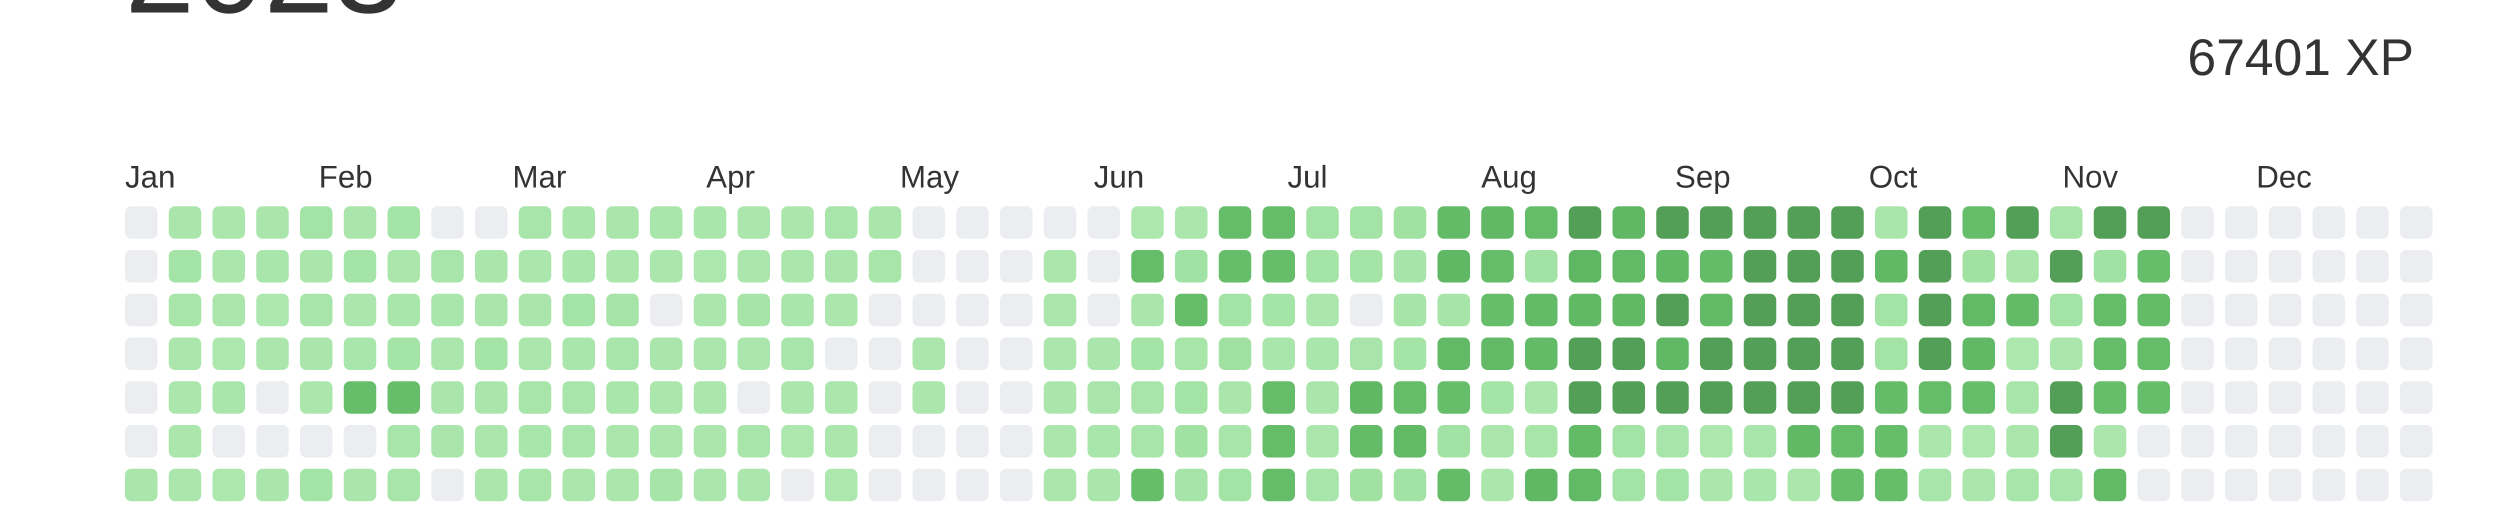
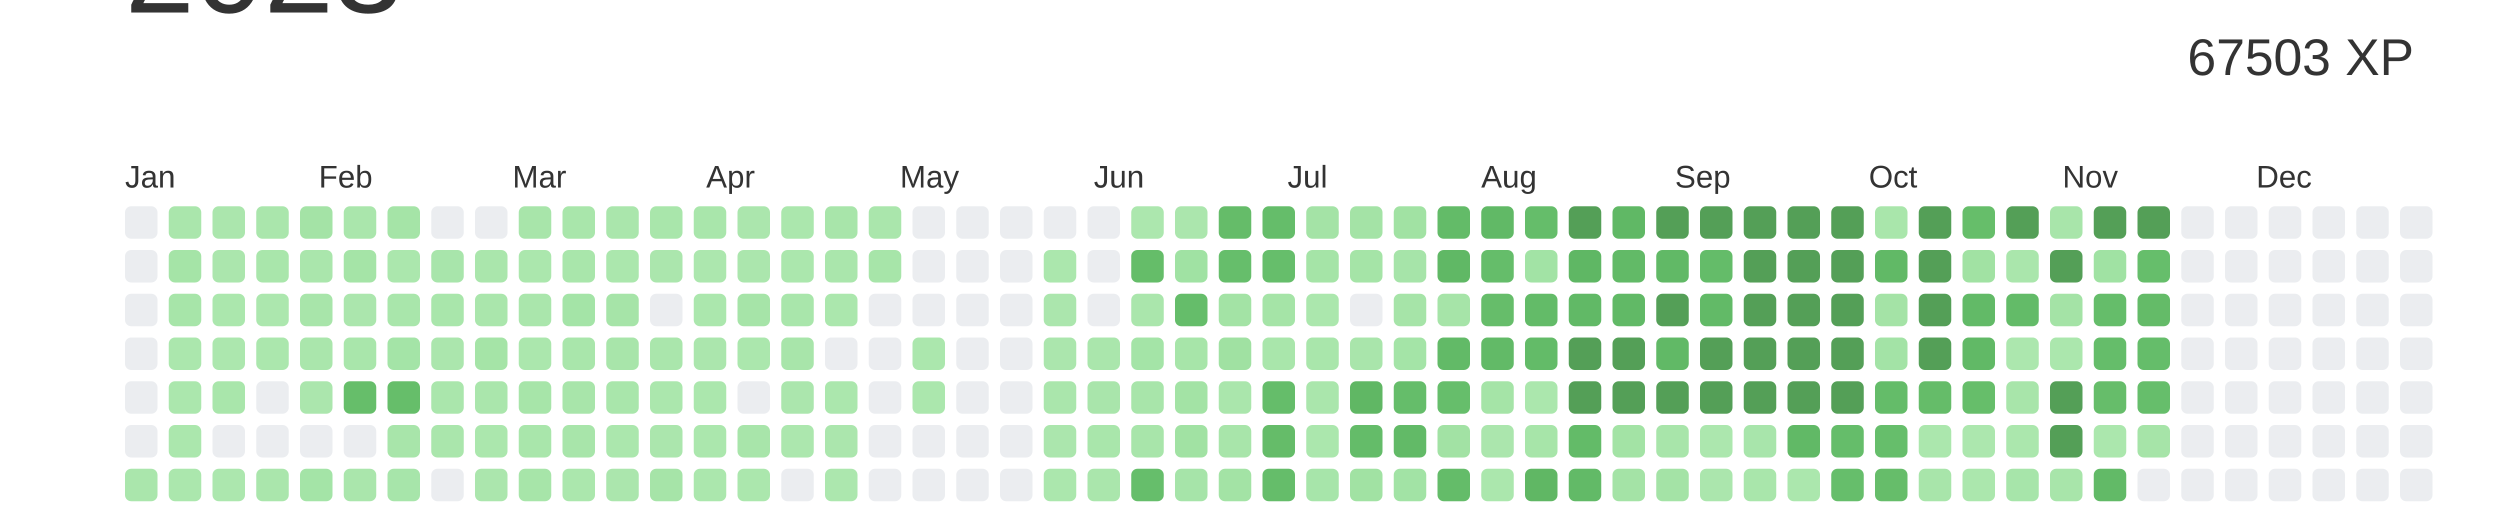
<svg xmlns="http://www.w3.org/2000/svg" baseProfile="full" height="42mm" version="1.1" viewBox="0,0,200,42" width="200mm">
  <defs />
  <rect fill="#ffffff" height="42" width="200" x="0" y="0" />
  <text alignment-baseline="hanging" fill="#333333" style="font-size:10.0px; font-family:Arial;" x="10" y="1">2023</text>
-   <text alignment-baseline="hanging" fill="#333333" style="font-size:4.125px; font-family:Arial;" x="175" y="6">67401 XP</text>
+   <text alignment-baseline="hanging" fill="#333333" style="font-size:4.125px; font-family:Arial;" x="175" y="6">67503 XP</text>
  <text fill="#333333" style="font-size:2.5px; font-family:Arial" x="10.0" y="15">Jan</text>
  <text fill="#333333" style="font-size:2.5px; font-family:Arial" x="25.5" y="15">Feb</text>
  <text fill="#333333" style="font-size:2.5px; font-family:Arial" x="41.0" y="15">Mar</text>
  <text fill="#333333" style="font-size:2.5px; font-family:Arial" x="56.5" y="15">Apr</text>
  <text fill="#333333" style="font-size:2.5px; font-family:Arial" x="72.0" y="15">May</text>
  <text fill="#333333" style="font-size:2.5px; font-family:Arial" x="87.5" y="15">Jun</text>
  <text fill="#333333" style="font-size:2.5px; font-family:Arial" x="103.0" y="15">Jul</text>
  <text fill="#333333" style="font-size:2.5px; font-family:Arial" x="118.5" y="15">Aug</text>
  <text fill="#333333" style="font-size:2.5px; font-family:Arial" x="134.0" y="15">Sep</text>
  <text fill="#333333" style="font-size:2.5px; font-family:Arial" x="149.5" y="15">Oct</text>
  <text fill="#333333" style="font-size:2.5px; font-family:Arial" x="165.0" y="15">Nov</text>
  <text fill="#333333" style="font-size:2.5px; font-family:Arial" x="180.5" y="15">Dec</text>
  <rect fill="#EBEDF0" height="2.6" rx="0.5" ry="0.5" width="2.6" x="10.0" y="16.5" />
  <rect fill="#EBEDF0" height="2.6" rx="0.5" ry="0.5" width="2.6" x="10.0" y="20.0" />
  <rect fill="#EBEDF0" height="2.6" rx="0.5" ry="0.5" width="2.6" x="10.0" y="23.5" />
  <rect fill="#EBEDF0" height="2.6" rx="0.5" ry="0.5" width="2.6" x="10.0" y="27.0" />
  <rect fill="#EBEDF0" height="2.6" rx="0.5" ry="0.5" width="2.6" x="10.0" y="30.5" />
  <rect fill="#EBEDF0" height="2.6" rx="0.5" ry="0.5" width="2.6" x="10.0" y="34.0" />
  <rect fill="#aae6ac" height="2.6" rx="0.5" ry="0.5" width="2.6" x="10.0" y="37.5" />
  <rect fill="#aae6ac" height="2.6" rx="0.5" ry="0.5" width="2.6" x="13.5" y="16.5" />
  <rect fill="#a5e4a7" height="2.6" rx="0.5" ry="0.5" width="2.6" x="13.5" y="20.0" />
  <rect fill="#a7e5a9" height="2.6" rx="0.5" ry="0.5" width="2.6" x="13.5" y="23.5" />
  <rect fill="#abe7ad" height="2.6" rx="0.5" ry="0.5" width="2.6" x="13.5" y="27.0" />
  <rect fill="#abe7ad" height="2.6" rx="0.5" ry="0.5" width="2.6" x="13.5" y="30.5" />
  <rect fill="#abe7ad" height="2.6" rx="0.5" ry="0.5" width="2.6" x="13.5" y="34.0" />
  <rect fill="#abe7ad" height="2.6" rx="0.5" ry="0.5" width="2.6" x="13.5" y="37.5" />
  <rect fill="#abe6ad" height="2.6" rx="0.5" ry="0.5" width="2.6" x="17.0" y="16.5" />
  <rect fill="#abe6ad" height="2.6" rx="0.5" ry="0.5" width="2.6" x="17.0" y="20.0" />
  <rect fill="#abe7ad" height="2.6" rx="0.5" ry="0.5" width="2.6" x="17.0" y="23.5" />
  <rect fill="#ace7ae" height="2.6" rx="0.5" ry="0.5" width="2.6" x="17.0" y="27.0" />
  <rect fill="#a9e6ab" height="2.6" rx="0.5" ry="0.5" width="2.6" x="17.0" y="30.5" />
  <rect fill="#EBEDF0" height="2.6" rx="0.5" ry="0.5" width="2.6" x="17.0" y="34.0" />
  <rect fill="#ace7ae" height="2.6" rx="0.5" ry="0.5" width="2.6" x="17.0" y="37.5" />
  <rect fill="#aae6ac" height="2.6" rx="0.5" ry="0.5" width="2.6" x="20.5" y="16.5" />
  <rect fill="#a9e6ab" height="2.6" rx="0.5" ry="0.5" width="2.6" x="20.5" y="20.0" />
  <rect fill="#ace7ae" height="2.6" rx="0.5" ry="0.5" width="2.6" x="20.5" y="23.5" />
  <rect fill="#abe7ad" height="2.6" rx="0.5" ry="0.5" width="2.6" x="20.5" y="27.0" />
  <rect fill="#EBEDF0" height="2.6" rx="0.5" ry="0.5" width="2.6" x="20.5" y="30.5" />
  <rect fill="#EBEDF0" height="2.6" rx="0.5" ry="0.5" width="2.6" x="20.5" y="34.0" />
  <rect fill="#aae6ac" height="2.6" rx="0.5" ry="0.5" width="2.6" x="20.5" y="37.5" />
  <rect fill="#a4e3a6" height="2.6" rx="0.5" ry="0.5" width="2.6" x="24.0" y="16.5" />
  <rect fill="#aae6ac" height="2.6" rx="0.5" ry="0.5" width="2.6" x="24.0" y="20.0" />
  <rect fill="#a8e5aa" height="2.6" rx="0.5" ry="0.5" width="2.6" x="24.0" y="23.5" />
  <rect fill="#aae6ac" height="2.6" rx="0.5" ry="0.5" width="2.6" x="24.0" y="27.0" />
  <rect fill="#abe6ad" height="2.6" rx="0.5" ry="0.5" width="2.6" x="24.0" y="30.5" />
  <rect fill="#EBEDF0" height="2.6" rx="0.5" ry="0.5" width="2.6" x="24.0" y="34.0" />
  <rect fill="#a4e4a7" height="2.6" rx="0.5" ry="0.5" width="2.6" x="24.0" y="37.5" />
  <rect fill="#aae6ac" height="2.6" rx="0.5" ry="0.5" width="2.6" x="27.5" y="16.5" />
  <rect fill="#a5e4a7" height="2.6" rx="0.5" ry="0.5" width="2.6" x="27.5" y="20.0" />
  <rect fill="#abe6ad" height="2.6" rx="0.5" ry="0.5" width="2.6" x="27.5" y="23.5" />
  <rect fill="#a9e6ab" height="2.6" rx="0.5" ry="0.5" width="2.6" x="27.5" y="27.0" />
  <rect fill="#66be6a" height="2.6" rx="0.5" ry="0.5" width="2.6" x="27.5" y="30.5" />
  <rect fill="#EBEDF0" height="2.6" rx="0.5" ry="0.5" width="2.6" x="27.5" y="34.0" />
  <rect fill="#aae6ac" height="2.6" rx="0.5" ry="0.5" width="2.6" x="27.5" y="37.5" />
  <rect fill="#a5e4a7" height="2.6" rx="0.5" ry="0.5" width="2.6" x="31.0" y="16.5" />
  <rect fill="#abe7ad" height="2.6" rx="0.5" ry="0.5" width="2.6" x="31.0" y="20.0" />
  <rect fill="#a9e6ab" height="2.6" rx="0.5" ry="0.5" width="2.6" x="31.0" y="23.5" />
  <rect fill="#a4e4a7" height="2.6" rx="0.5" ry="0.5" width="2.6" x="31.0" y="27.0" />
  <rect fill="#66be6a" height="2.6" rx="0.5" ry="0.5" width="2.6" x="31.0" y="30.5" />
  <rect fill="#a8e5aa" height="2.6" rx="0.5" ry="0.5" width="2.6" x="31.0" y="34.0" />
  <rect fill="#a7e5aa" height="2.6" rx="0.5" ry="0.5" width="2.6" x="31.0" y="37.5" />
  <rect fill="#EBEDF0" height="2.6" rx="0.5" ry="0.5" width="2.6" x="34.5" y="16.5" />
  <rect fill="#a8e5ab" height="2.6" rx="0.5" ry="0.5" width="2.6" x="34.5" y="20.0" />
  <rect fill="#a9e6ab" height="2.6" rx="0.5" ry="0.5" width="2.6" x="34.5" y="23.5" />
  <rect fill="#abe6ad" height="2.6" rx="0.5" ry="0.5" width="2.6" x="34.5" y="27.0" />
  <rect fill="#aae6ac" height="2.6" rx="0.5" ry="0.5" width="2.6" x="34.5" y="30.5" />
  <rect fill="#aae6ac" height="2.6" rx="0.5" ry="0.5" width="2.6" x="34.5" y="34.0" />
  <rect fill="#EBEDF0" height="2.6" rx="0.5" ry="0.5" width="2.6" x="34.5" y="37.5" />
  <rect fill="#EBEDF0" height="2.6" rx="0.5" ry="0.5" width="2.6" x="38.0" y="16.5" />
  <rect fill="#aae6ac" height="2.6" rx="0.5" ry="0.5" width="2.6" x="38.0" y="20.0" />
  <rect fill="#aae6ac" height="2.6" rx="0.5" ry="0.5" width="2.6" x="38.0" y="23.5" />
  <rect fill="#a5e4a7" height="2.6" rx="0.5" ry="0.5" width="2.6" x="38.0" y="27.0" />
  <rect fill="#aae6ac" height="2.6" rx="0.5" ry="0.5" width="2.6" x="38.0" y="30.5" />
  <rect fill="#abe7ad" height="2.6" rx="0.5" ry="0.5" width="2.6" x="38.0" y="34.0" />
  <rect fill="#abe6ad" height="2.6" rx="0.5" ry="0.5" width="2.6" x="38.0" y="37.5" />
  <rect fill="#a8e5aa" height="2.6" rx="0.5" ry="0.5" width="2.6" x="41.5" y="16.5" />
  <rect fill="#abe7ad" height="2.6" rx="0.5" ry="0.5" width="2.6" x="41.5" y="20.0" />
  <rect fill="#aae6ac" height="2.6" rx="0.5" ry="0.5" width="2.6" x="41.5" y="23.5" />
  <rect fill="#abe7ad" height="2.6" rx="0.5" ry="0.5" width="2.6" x="41.5" y="27.0" />
  <rect fill="#a7e5a9" height="2.6" rx="0.5" ry="0.5" width="2.6" x="41.5" y="30.5" />
  <rect fill="#a9e6ab" height="2.6" rx="0.5" ry="0.5" width="2.6" x="41.5" y="34.0" />
  <rect fill="#a7e5a9" height="2.6" rx="0.5" ry="0.5" width="2.6" x="41.5" y="37.5" />
  <rect fill="#a9e6ab" height="2.6" rx="0.5" ry="0.5" width="2.6" x="45.0" y="16.5" />
  <rect fill="#a9e6ab" height="2.6" rx="0.5" ry="0.5" width="2.6" x="45.0" y="20.0" />
  <rect fill="#a4e4a7" height="2.6" rx="0.5" ry="0.5" width="2.6" x="45.0" y="23.5" />
  <rect fill="#a9e6ab" height="2.6" rx="0.5" ry="0.5" width="2.6" x="45.0" y="27.0" />
  <rect fill="#a8e5aa" height="2.6" rx="0.5" ry="0.5" width="2.6" x="45.0" y="30.5" />
  <rect fill="#a8e5aa" height="2.6" rx="0.5" ry="0.5" width="2.6" x="45.0" y="34.0" />
  <rect fill="#abe7ad" height="2.6" rx="0.5" ry="0.5" width="2.6" x="45.0" y="37.5" />
  <rect fill="#aae6ac" height="2.6" rx="0.5" ry="0.5" width="2.6" x="48.5" y="16.5" />
  <rect fill="#abe7ad" height="2.6" rx="0.5" ry="0.5" width="2.6" x="48.5" y="20.0" />
  <rect fill="#a6e4a8" height="2.6" rx="0.5" ry="0.5" width="2.6" x="48.5" y="23.5" />
  <rect fill="#a8e5aa" height="2.6" rx="0.5" ry="0.5" width="2.6" x="48.5" y="27.0" />
  <rect fill="#a9e6ab" height="2.6" rx="0.5" ry="0.5" width="2.6" x="48.5" y="30.5" />
  <rect fill="#abe7ad" height="2.6" rx="0.5" ry="0.5" width="2.6" x="48.5" y="34.0" />
  <rect fill="#abe6ad" height="2.6" rx="0.5" ry="0.5" width="2.6" x="48.5" y="37.5" />
  <rect fill="#a9e6ab" height="2.6" rx="0.5" ry="0.5" width="2.6" x="52.0" y="16.5" />
  <rect fill="#abe6ad" height="2.6" rx="0.5" ry="0.5" width="2.6" x="52.0" y="20.0" />
  <rect fill="#EBEDF0" height="2.6" rx="0.5" ry="0.5" width="2.6" x="52.0" y="23.5" />
  <rect fill="#aae6ac" height="2.6" rx="0.5" ry="0.5" width="2.6" x="52.0" y="27.0" />
  <rect fill="#abe7ad" height="2.6" rx="0.5" ry="0.5" width="2.6" x="52.0" y="30.5" />
  <rect fill="#abe6ad" height="2.6" rx="0.5" ry="0.5" width="2.6" x="52.0" y="34.0" />
  <rect fill="#a6e4a8" height="2.6" rx="0.5" ry="0.5" width="2.6" x="52.0" y="37.5" />
  <rect fill="#a9e6ab" height="2.6" rx="0.5" ry="0.5" width="2.6" x="55.5" y="16.5" />
  <rect fill="#ace7ae" height="2.6" rx="0.5" ry="0.5" width="2.6" x="55.5" y="20.0" />
  <rect fill="#abe7ad" height="2.6" rx="0.5" ry="0.5" width="2.6" x="55.5" y="23.5" />
  <rect fill="#abe6ad" height="2.6" rx="0.5" ry="0.5" width="2.6" x="55.5" y="27.0" />
  <rect fill="#abe7ad" height="2.6" rx="0.5" ry="0.5" width="2.6" x="55.5" y="30.5" />
  <rect fill="#abe7ad" height="2.6" rx="0.5" ry="0.5" width="2.6" x="55.5" y="34.0" />
  <rect fill="#abe7ad" height="2.6" rx="0.5" ry="0.5" width="2.6" x="55.5" y="37.5" />
  <rect fill="#abe6ad" height="2.6" rx="0.5" ry="0.5" width="2.6" x="59.0" y="16.5" />
  <rect fill="#abe6ad" height="2.6" rx="0.5" ry="0.5" width="2.6" x="59.0" y="20.0" />
  <rect fill="#a6e4a8" height="2.6" rx="0.5" ry="0.5" width="2.6" x="59.0" y="23.5" />
  <rect fill="#abe7ad" height="2.6" rx="0.5" ry="0.5" width="2.6" x="59.0" y="27.0" />
  <rect fill="#EBEDF0" height="2.6" rx="0.5" ry="0.5" width="2.6" x="59.0" y="30.5" />
  <rect fill="#a8e5aa" height="2.6" rx="0.5" ry="0.5" width="2.6" x="59.0" y="34.0" />
  <rect fill="#abe7ad" height="2.6" rx="0.5" ry="0.5" width="2.6" x="59.0" y="37.5" />
  <rect fill="#abe7ad" height="2.6" rx="0.5" ry="0.5" width="2.6" x="62.5" y="16.5" />
  <rect fill="#abe7ad" height="2.6" rx="0.5" ry="0.5" width="2.6" x="62.5" y="20.0" />
  <rect fill="#a9e6ab" height="2.6" rx="0.5" ry="0.5" width="2.6" x="62.5" y="23.5" />
  <rect fill="#a8e5aa" height="2.6" rx="0.5" ry="0.5" width="2.6" x="62.5" y="27.0" />
  <rect fill="#abe6ad" height="2.6" rx="0.5" ry="0.5" width="2.6" x="62.5" y="30.5" />
  <rect fill="#ace7ae" height="2.6" rx="0.5" ry="0.5" width="2.6" x="62.5" y="34.0" />
  <rect fill="#EBEDF0" height="2.6" rx="0.5" ry="0.5" width="2.6" x="62.5" y="37.5" />
  <rect fill="#a8e5aa" height="2.6" rx="0.5" ry="0.5" width="2.6" x="66.0" y="16.5" />
  <rect fill="#aae6ac" height="2.6" rx="0.5" ry="0.5" width="2.6" x="66.0" y="20.0" />
  <rect fill="#abe7ad" height="2.6" rx="0.5" ry="0.5" width="2.6" x="66.0" y="23.5" />
  <rect fill="#EBEDF0" height="2.6" rx="0.5" ry="0.5" width="2.6" x="66.0" y="27.0" />
  <rect fill="#abe7ad" height="2.6" rx="0.5" ry="0.5" width="2.6" x="66.0" y="30.5" />
  <rect fill="#abe6ad" height="2.6" rx="0.5" ry="0.5" width="2.6" x="66.0" y="34.0" />
  <rect fill="#ace7ae" height="2.6" rx="0.5" ry="0.5" width="2.6" x="66.0" y="37.5" />
  <rect fill="#aae6ac" height="2.6" rx="0.5" ry="0.5" width="2.6" x="69.5" y="16.5" />
  <rect fill="#a7e5a9" height="2.6" rx="0.5" ry="0.5" width="2.6" x="69.5" y="20.0" />
  <rect fill="#EBEDF0" height="2.6" rx="0.5" ry="0.5" width="2.6" x="69.5" y="23.5" />
  <rect fill="#EBEDF0" height="2.6" rx="0.5" ry="0.5" width="2.6" x="69.5" y="27.0" />
  <rect fill="#EBEDF0" height="2.6" rx="0.5" ry="0.5" width="2.6" x="69.5" y="30.5" />
  <rect fill="#EBEDF0" height="2.6" rx="0.5" ry="0.5" width="2.6" x="69.5" y="34.0" />
  <rect fill="#EBEDF0" height="2.6" rx="0.5" ry="0.5" width="2.6" x="69.5" y="37.5" />
  <rect fill="#EBEDF0" height="2.6" rx="0.5" ry="0.5" width="2.6" x="73.0" y="16.5" />
  <rect fill="#EBEDF0" height="2.6" rx="0.5" ry="0.5" width="2.6" x="73.0" y="20.0" />
  <rect fill="#EBEDF0" height="2.6" rx="0.5" ry="0.5" width="2.6" x="73.0" y="23.5" />
  <rect fill="#abe7ad" height="2.6" rx="0.5" ry="0.5" width="2.6" x="73.0" y="27.0" />
  <rect fill="#abe7ad" height="2.6" rx="0.5" ry="0.5" width="2.6" x="73.0" y="30.5" />
  <rect fill="#EBEDF0" height="2.6" rx="0.5" ry="0.5" width="2.6" x="73.0" y="34.0" />
  <rect fill="#EBEDF0" height="2.6" rx="0.5" ry="0.5" width="2.6" x="73.0" y="37.5" />
  <rect fill="#EBEDF0" height="2.6" rx="0.5" ry="0.5" width="2.6" x="76.5" y="16.5" />
  <rect fill="#EBEDF0" height="2.6" rx="0.5" ry="0.5" width="2.6" x="76.5" y="20.0" />
  <rect fill="#EBEDF0" height="2.6" rx="0.5" ry="0.5" width="2.6" x="76.5" y="23.5" />
  <rect fill="#EBEDF0" height="2.6" rx="0.5" ry="0.5" width="2.6" x="76.5" y="27.0" />
  <rect fill="#EBEDF0" height="2.6" rx="0.5" ry="0.5" width="2.6" x="76.5" y="30.5" />
  <rect fill="#EBEDF0" height="2.6" rx="0.5" ry="0.5" width="2.6" x="76.5" y="34.0" />
  <rect fill="#EBEDF0" height="2.6" rx="0.5" ry="0.5" width="2.6" x="76.5" y="37.5" />
  <rect fill="#EBEDF0" height="2.6" rx="0.5" ry="0.5" width="2.6" x="80.0" y="16.5" />
  <rect fill="#EBEDF0" height="2.6" rx="0.5" ry="0.5" width="2.6" x="80.0" y="20.0" />
  <rect fill="#EBEDF0" height="2.6" rx="0.5" ry="0.5" width="2.6" x="80.0" y="23.5" />
  <rect fill="#EBEDF0" height="2.6" rx="0.5" ry="0.5" width="2.6" x="80.0" y="27.0" />
  <rect fill="#EBEDF0" height="2.6" rx="0.5" ry="0.5" width="2.6" x="80.0" y="30.5" />
  <rect fill="#EBEDF0" height="2.6" rx="0.5" ry="0.5" width="2.6" x="80.0" y="34.0" />
  <rect fill="#EBEDF0" height="2.6" rx="0.5" ry="0.5" width="2.6" x="80.0" y="37.5" />
  <rect fill="#EBEDF0" height="2.6" rx="0.5" ry="0.5" width="2.6" x="83.5" y="16.5" />
  <rect fill="#abe7ad" height="2.6" rx="0.5" ry="0.5" width="2.6" x="83.5" y="20.0" />
  <rect fill="#abe6ad" height="2.6" rx="0.5" ry="0.5" width="2.6" x="83.5" y="23.5" />
  <rect fill="#abe6ad" height="2.6" rx="0.5" ry="0.5" width="2.6" x="83.5" y="27.0" />
  <rect fill="#aae6ac" height="2.6" rx="0.5" ry="0.5" width="2.6" x="83.5" y="30.5" />
  <rect fill="#abe6ad" height="2.6" rx="0.5" ry="0.5" width="2.6" x="83.5" y="34.0" />
  <rect fill="#abe7ad" height="2.6" rx="0.5" ry="0.5" width="2.6" x="83.5" y="37.5" />
  <rect fill="#EBEDF0" height="2.6" rx="0.5" ry="0.5" width="2.6" x="87.0" y="16.5" />
  <rect fill="#EBEDF0" height="2.6" rx="0.5" ry="0.5" width="2.6" x="87.0" y="20.0" />
  <rect fill="#EBEDF0" height="2.6" rx="0.5" ry="0.5" width="2.6" x="87.0" y="23.5" />
  <rect fill="#aae6ac" height="2.6" rx="0.5" ry="0.5" width="2.6" x="87.0" y="27.0" />
  <rect fill="#a9e5ab" height="2.6" rx="0.5" ry="0.5" width="2.6" x="87.0" y="30.5" />
  <rect fill="#a9e6ab" height="2.6" rx="0.5" ry="0.5" width="2.6" x="87.0" y="34.0" />
  <rect fill="#aae6ac" height="2.6" rx="0.5" ry="0.5" width="2.6" x="87.0" y="37.5" />
  <rect fill="#ace7ae" height="2.6" rx="0.5" ry="0.5" width="2.6" x="90.5" y="16.5" />
  <rect fill="#65bd69" height="2.6" rx="0.5" ry="0.5" width="2.6" x="90.5" y="20.0" />
  <rect fill="#aae6ac" height="2.6" rx="0.5" ry="0.5" width="2.6" x="90.5" y="23.5" />
  <rect fill="#a4e4a7" height="2.6" rx="0.5" ry="0.5" width="2.6" x="90.5" y="27.0" />
  <rect fill="#a8e5aa" height="2.6" rx="0.5" ry="0.5" width="2.6" x="90.5" y="30.5" />
  <rect fill="#a8e5aa" height="2.6" rx="0.5" ry="0.5" width="2.6" x="90.5" y="34.0" />
  <rect fill="#66be6b" height="2.6" rx="0.5" ry="0.5" width="2.6" x="90.5" y="37.5" />
  <rect fill="#abe6ad" height="2.6" rx="0.5" ry="0.5" width="2.6" x="94.0" y="16.5" />
  <rect fill="#a0e2a3" height="2.6" rx="0.5" ry="0.5" width="2.6" x="94.0" y="20.0" />
  <rect fill="#65bd6a" height="2.6" rx="0.5" ry="0.5" width="2.6" x="94.0" y="23.5" />
  <rect fill="#a7e5a9" height="2.6" rx="0.5" ry="0.5" width="2.6" x="94.0" y="27.0" />
  <rect fill="#a3e3a5" height="2.6" rx="0.5" ry="0.5" width="2.6" x="94.0" y="30.5" />
  <rect fill="#a1e2a3" height="2.6" rx="0.5" ry="0.5" width="2.6" x="94.0" y="34.0" />
  <rect fill="#a6e4a9" height="2.6" rx="0.5" ry="0.5" width="2.6" x="94.0" y="37.5" />
  <rect fill="#65bc69" height="2.6" rx="0.5" ry="0.5" width="2.6" x="97.5" y="16.5" />
  <rect fill="#66be6b" height="2.6" rx="0.5" ry="0.5" width="2.6" x="97.5" y="20.0" />
  <rect fill="#a3e3a5" height="2.6" rx="0.5" ry="0.5" width="2.6" x="97.5" y="23.5" />
  <rect fill="#a0e1a2" height="2.6" rx="0.5" ry="0.5" width="2.6" x="97.5" y="27.0" />
  <rect fill="#aae6ac" height="2.6" rx="0.5" ry="0.5" width="2.6" x="97.5" y="30.5" />
  <rect fill="#a8e5aa" height="2.6" rx="0.5" ry="0.5" width="2.6" x="97.5" y="34.0" />
  <rect fill="#a3e3a5" height="2.6" rx="0.5" ry="0.5" width="2.6" x="97.5" y="37.5" />
  <rect fill="#65bd6a" height="2.6" rx="0.5" ry="0.5" width="2.6" x="101.0" y="16.5" />
  <rect fill="#66be6b" height="2.6" rx="0.5" ry="0.5" width="2.6" x="101.0" y="20.0" />
  <rect fill="#a5e4a7" height="2.6" rx="0.5" ry="0.5" width="2.6" x="101.0" y="23.5" />
  <rect fill="#a9e6ab" height="2.6" rx="0.5" ry="0.5" width="2.6" x="101.0" y="27.0" />
  <rect fill="#65bd6a" height="2.6" rx="0.5" ry="0.5" width="2.6" x="101.0" y="30.5" />
  <rect fill="#65bc69" height="2.6" rx="0.5" ry="0.5" width="2.6" x="101.0" y="34.0" />
  <rect fill="#65bd6a" height="2.6" rx="0.5" ry="0.5" width="2.6" x="101.0" y="37.5" />
  <rect fill="#a4e3a6" height="2.6" rx="0.5" ry="0.5" width="2.6" x="104.5" y="16.5" />
  <rect fill="#a5e4a7" height="2.6" rx="0.5" ry="0.5" width="2.6" x="104.5" y="20.0" />
  <rect fill="#abe7ad" height="2.6" rx="0.5" ry="0.5" width="2.6" x="104.5" y="23.5" />
  <rect fill="#a9e6ab" height="2.6" rx="0.5" ry="0.5" width="2.6" x="104.5" y="27.0" />
  <rect fill="#aae6ac" height="2.6" rx="0.5" ry="0.5" width="2.6" x="104.5" y="30.5" />
  <rect fill="#abe7ad" height="2.6" rx="0.5" ry="0.5" width="2.6" x="104.5" y="34.0" />
  <rect fill="#a7e5aa" height="2.6" rx="0.5" ry="0.5" width="2.6" x="104.5" y="37.5" />
  <rect fill="#a4e3a6" height="2.6" rx="0.5" ry="0.5" width="2.6" x="108.0" y="16.5" />
  <rect fill="#a5e4a7" height="2.6" rx="0.5" ry="0.5" width="2.6" x="108.0" y="20.0" />
  <rect fill="#EBEDF0" height="2.6" rx="0.5" ry="0.5" width="2.6" x="108.0" y="23.5" />
  <rect fill="#a9e5ab" height="2.6" rx="0.5" ry="0.5" width="2.6" x="108.0" y="27.0" />
  <rect fill="#60b764" height="2.6" rx="0.5" ry="0.5" width="2.6" x="108.0" y="30.5" />
  <rect fill="#64bc69" height="2.6" rx="0.5" ry="0.5" width="2.6" x="108.0" y="34.0" />
  <rect fill="#a1e2a3" height="2.6" rx="0.5" ry="0.5" width="2.6" x="108.0" y="37.5" />
  <rect fill="#a1e2a3" height="2.6" rx="0.5" ry="0.5" width="2.6" x="111.5" y="16.5" />
  <rect fill="#a6e4a9" height="2.6" rx="0.5" ry="0.5" width="2.6" x="111.5" y="20.0" />
  <rect fill="#a6e4a8" height="2.6" rx="0.5" ry="0.5" width="2.6" x="111.5" y="23.5" />
  <rect fill="#a4e4a7" height="2.6" rx="0.5" ry="0.5" width="2.6" x="111.5" y="27.0" />
  <rect fill="#65bd6a" height="2.6" rx="0.5" ry="0.5" width="2.6" x="111.5" y="30.5" />
  <rect fill="#62ba67" height="2.6" rx="0.5" ry="0.5" width="2.6" x="111.5" y="34.0" />
  <rect fill="#a2e3a5" height="2.6" rx="0.5" ry="0.5" width="2.6" x="111.5" y="37.5" />
  <rect fill="#63bb68" height="2.6" rx="0.5" ry="0.5" width="2.6" x="115.0" y="16.5" />
  <rect fill="#60b865" height="2.6" rx="0.5" ry="0.5" width="2.6" x="115.0" y="20.0" />
  <rect fill="#a6e4a8" height="2.6" rx="0.5" ry="0.5" width="2.6" x="115.0" y="23.5" />
  <rect fill="#62ba67" height="2.6" rx="0.5" ry="0.5" width="2.6" x="115.0" y="27.0" />
  <rect fill="#66be6b" height="2.6" rx="0.5" ry="0.5" width="2.6" x="115.0" y="30.5" />
  <rect fill="#a2e2a4" height="2.6" rx="0.5" ry="0.5" width="2.6" x="115.0" y="34.0" />
  <rect fill="#64bc69" height="2.6" rx="0.5" ry="0.5" width="2.6" x="115.0" y="37.5" />
  <rect fill="#61b966" height="2.6" rx="0.5" ry="0.5" width="2.6" x="118.5" y="16.5" />
  <rect fill="#65bd6a" height="2.6" rx="0.5" ry="0.5" width="2.6" x="118.5" y="20.0" />
  <rect fill="#66bd6a" height="2.6" rx="0.5" ry="0.5" width="2.6" x="118.5" y="23.5" />
  <rect fill="#62ba67" height="2.6" rx="0.5" ry="0.5" width="2.6" x="118.5" y="27.0" />
  <rect fill="#a5e4a7" height="2.6" rx="0.5" ry="0.5" width="2.6" x="118.5" y="30.5" />
  <rect fill="#abe6ad" height="2.6" rx="0.5" ry="0.5" width="2.6" x="118.5" y="34.0" />
  <rect fill="#abe7ad" height="2.6" rx="0.5" ry="0.5" width="2.6" x="118.5" y="37.5" />
  <rect fill="#65bd6a" height="2.6" rx="0.5" ry="0.5" width="2.6" x="122.0" y="16.5" />
  <rect fill="#a2e3a5" height="2.6" rx="0.5" ry="0.5" width="2.6" x="122.0" y="20.0" />
  <rect fill="#63bb68" height="2.6" rx="0.5" ry="0.5" width="2.6" x="122.0" y="23.5" />
  <rect fill="#63bb68" height="2.6" rx="0.5" ry="0.5" width="2.6" x="122.0" y="27.0" />
  <rect fill="#abe7ad" height="2.6" rx="0.5" ry="0.5" width="2.6" x="122.0" y="30.5" />
  <rect fill="#a7e5a9" height="2.6" rx="0.5" ry="0.5" width="2.6" x="122.0" y="34.0" />
  <rect fill="#60b764" height="2.6" rx="0.5" ry="0.5" width="2.6" x="122.0" y="37.5" />
  <rect fill="#549F57" height="2.6" rx="0.5" ry="0.5" width="2.6" x="125.5" y="16.5" />
  <rect fill="#5fb764" height="2.6" rx="0.5" ry="0.5" width="2.6" x="125.5" y="20.0" />
  <rect fill="#61b966" height="2.6" rx="0.5" ry="0.5" width="2.6" x="125.5" y="23.5" />
  <rect fill="#549F57" height="2.6" rx="0.5" ry="0.5" width="2.6" x="125.5" y="27.0" />
  <rect fill="#549F57" height="2.6" rx="0.5" ry="0.5" width="2.6" x="125.5" y="30.5" />
  <rect fill="#63bb68" height="2.6" rx="0.5" ry="0.5" width="2.6" x="125.5" y="34.0" />
  <rect fill="#62ba67" height="2.6" rx="0.5" ry="0.5" width="2.6" x="125.5" y="37.5" />
  <rect fill="#60b865" height="2.6" rx="0.5" ry="0.5" width="2.6" x="129.0" y="16.5" />
  <rect fill="#62ba67" height="2.6" rx="0.5" ry="0.5" width="2.6" x="129.0" y="20.0" />
  <rect fill="#61b966" height="2.6" rx="0.5" ry="0.5" width="2.6" x="129.0" y="23.5" />
  <rect fill="#549F57" height="2.6" rx="0.5" ry="0.5" width="2.6" x="129.0" y="27.0" />
  <rect fill="#549F57" height="2.6" rx="0.5" ry="0.5" width="2.6" x="129.0" y="30.5" />
  <rect fill="#a3e3a5" height="2.6" rx="0.5" ry="0.5" width="2.6" x="129.0" y="34.0" />
  <rect fill="#a4e3a6" height="2.6" rx="0.5" ry="0.5" width="2.6" x="129.0" y="37.5" />
  <rect fill="#549F57" height="2.6" rx="0.5" ry="0.5" width="2.6" x="132.5" y="16.5" />
  <rect fill="#61b966" height="2.6" rx="0.5" ry="0.5" width="2.6" x="132.5" y="20.0" />
  <rect fill="#549F57" height="2.6" rx="0.5" ry="0.5" width="2.6" x="132.5" y="23.5" />
  <rect fill="#61b966" height="2.6" rx="0.5" ry="0.5" width="2.6" x="132.5" y="27.0" />
  <rect fill="#549F57" height="2.6" rx="0.5" ry="0.5" width="2.6" x="132.5" y="30.5" />
  <rect fill="#a8e5aa" height="2.6" rx="0.5" ry="0.5" width="2.6" x="132.5" y="34.0" />
  <rect fill="#a4e3a6" height="2.6" rx="0.5" ry="0.5" width="2.6" x="132.5" y="37.5" />
  <rect fill="#549F57" height="2.6" rx="0.5" ry="0.5" width="2.6" x="136.0" y="16.5" />
  <rect fill="#64bc69" height="2.6" rx="0.5" ry="0.5" width="2.6" x="136.0" y="20.0" />
  <rect fill="#62ba67" height="2.6" rx="0.5" ry="0.5" width="2.6" x="136.0" y="23.5" />
  <rect fill="#549F57" height="2.6" rx="0.5" ry="0.5" width="2.6" x="136.0" y="27.0" />
  <rect fill="#549F57" height="2.6" rx="0.5" ry="0.5" width="2.6" x="136.0" y="30.5" />
  <rect fill="#ace7ae" height="2.6" rx="0.5" ry="0.5" width="2.6" x="136.0" y="34.0" />
  <rect fill="#abe6ad" height="2.6" rx="0.5" ry="0.5" width="2.6" x="136.0" y="37.5" />
  <rect fill="#549F57" height="2.6" rx="0.5" ry="0.5" width="2.6" x="139.5" y="16.5" />
  <rect fill="#549F57" height="2.6" rx="0.5" ry="0.5" width="2.6" x="139.5" y="20.0" />
  <rect fill="#549F57" height="2.6" rx="0.5" ry="0.5" width="2.6" x="139.5" y="23.5" />
  <rect fill="#549F57" height="2.6" rx="0.5" ry="0.5" width="2.6" x="139.5" y="27.0" />
  <rect fill="#549F57" height="2.6" rx="0.5" ry="0.5" width="2.6" x="139.5" y="30.5" />
  <rect fill="#a8e5ab" height="2.6" rx="0.5" ry="0.5" width="2.6" x="139.5" y="34.0" />
  <rect fill="#a9e6ab" height="2.6" rx="0.5" ry="0.5" width="2.6" x="139.5" y="37.5" />
  <rect fill="#549F57" height="2.6" rx="0.5" ry="0.5" width="2.6" x="143.0" y="16.5" />
  <rect fill="#549F57" height="2.6" rx="0.5" ry="0.5" width="2.6" x="143.0" y="20.0" />
  <rect fill="#549F57" height="2.6" rx="0.5" ry="0.5" width="2.6" x="143.0" y="23.5" />
  <rect fill="#549F57" height="2.6" rx="0.5" ry="0.5" width="2.6" x="143.0" y="27.0" />
  <rect fill="#549F57" height="2.6" rx="0.5" ry="0.5" width="2.6" x="143.0" y="30.5" />
  <rect fill="#61b966" height="2.6" rx="0.5" ry="0.5" width="2.6" x="143.0" y="34.0" />
  <rect fill="#abe7ad" height="2.6" rx="0.5" ry="0.5" width="2.6" x="143.0" y="37.5" />
  <rect fill="#549F57" height="2.6" rx="0.5" ry="0.5" width="2.6" x="146.5" y="16.5" />
  <rect fill="#549F57" height="2.6" rx="0.5" ry="0.5" width="2.6" x="146.5" y="20.0" />
  <rect fill="#549F57" height="2.6" rx="0.5" ry="0.5" width="2.6" x="146.5" y="23.5" />
  <rect fill="#549F57" height="2.6" rx="0.5" ry="0.5" width="2.6" x="146.5" y="27.0" />
  <rect fill="#549F57" height="2.6" rx="0.5" ry="0.5" width="2.6" x="146.5" y="30.5" />
  <rect fill="#65bd6a" height="2.6" rx="0.5" ry="0.5" width="2.6" x="146.5" y="34.0" />
  <rect fill="#66be6b" height="2.6" rx="0.5" ry="0.5" width="2.6" x="146.5" y="37.5" />
  <rect fill="#a9e6ab" height="2.6" rx="0.5" ry="0.5" width="2.6" x="150.0" y="16.5" />
  <rect fill="#61b966" height="2.6" rx="0.5" ry="0.5" width="2.6" x="150.0" y="20.0" />
  <rect fill="#a4e3a6" height="2.6" rx="0.5" ry="0.5" width="2.6" x="150.0" y="23.5" />
  <rect fill="#a3e3a6" height="2.6" rx="0.5" ry="0.5" width="2.6" x="150.0" y="27.0" />
  <rect fill="#64bc69" height="2.6" rx="0.5" ry="0.5" width="2.6" x="150.0" y="30.5" />
  <rect fill="#66be6b" height="2.6" rx="0.5" ry="0.5" width="2.6" x="150.0" y="34.0" />
  <rect fill="#66bd6a" height="2.6" rx="0.5" ry="0.5" width="2.6" x="150.0" y="37.5" />
  <rect fill="#549F57" height="2.6" rx="0.5" ry="0.5" width="2.6" x="153.5" y="16.5" />
  <rect fill="#549F57" height="2.6" rx="0.5" ry="0.5" width="2.6" x="153.5" y="20.0" />
  <rect fill="#549F57" height="2.6" rx="0.5" ry="0.5" width="2.6" x="153.5" y="23.5" />
  <rect fill="#549F57" height="2.6" rx="0.5" ry="0.5" width="2.6" x="153.5" y="27.0" />
  <rect fill="#65bc69" height="2.6" rx="0.5" ry="0.5" width="2.6" x="153.5" y="30.5" />
  <rect fill="#abe7ad" height="2.6" rx="0.5" ry="0.5" width="2.6" x="153.5" y="34.0" />
  <rect fill="#a8e5aa" height="2.6" rx="0.5" ry="0.5" width="2.6" x="153.5" y="37.5" />
  <rect fill="#66be6a" height="2.6" rx="0.5" ry="0.5" width="2.6" x="157.0" y="16.5" />
  <rect fill="#a1e2a3" height="2.6" rx="0.5" ry="0.5" width="2.6" x="157.0" y="20.0" />
  <rect fill="#62ba67" height="2.6" rx="0.5" ry="0.5" width="2.6" x="157.0" y="23.5" />
  <rect fill="#61b966" height="2.6" rx="0.5" ry="0.5" width="2.6" x="157.0" y="27.0" />
  <rect fill="#66be6a" height="2.6" rx="0.5" ry="0.5" width="2.6" x="157.0" y="30.5" />
  <rect fill="#ace7ae" height="2.6" rx="0.5" ry="0.5" width="2.6" x="157.0" y="34.0" />
  <rect fill="#abe7ad" height="2.6" rx="0.5" ry="0.5" width="2.6" x="157.0" y="37.5" />
  <rect fill="#549F57" height="2.6" rx="0.5" ry="0.5" width="2.6" x="160.5" y="16.5" />
  <rect fill="#aae6ac" height="2.6" rx="0.5" ry="0.5" width="2.6" x="160.5" y="20.0" />
  <rect fill="#63bb68" height="2.6" rx="0.5" ry="0.5" width="2.6" x="160.5" y="23.5" />
  <rect fill="#ace7ae" height="2.6" rx="0.5" ry="0.5" width="2.6" x="160.5" y="27.0" />
  <rect fill="#a8e5aa" height="2.6" rx="0.5" ry="0.5" width="2.6" x="160.5" y="30.5" />
  <rect fill="#abe7ad" height="2.6" rx="0.5" ry="0.5" width="2.6" x="160.5" y="34.0" />
  <rect fill="#a7e5aa" height="2.6" rx="0.5" ry="0.5" width="2.6" x="160.5" y="37.5" />
  <rect fill="#a8e5aa" height="2.6" rx="0.5" ry="0.5" width="2.6" x="164.0" y="16.5" />
  <rect fill="#549F57" height="2.6" rx="0.5" ry="0.5" width="2.6" x="164.0" y="20.0" />
  <rect fill="#a4e3a6" height="2.6" rx="0.5" ry="0.5" width="2.6" x="164.0" y="23.5" />
  <rect fill="#abe7ad" height="2.6" rx="0.5" ry="0.5" width="2.6" x="164.0" y="27.0" />
  <rect fill="#549F57" height="2.6" rx="0.5" ry="0.5" width="2.6" x="164.0" y="30.5" />
  <rect fill="#549F57" height="2.6" rx="0.5" ry="0.5" width="2.6" x="164.0" y="34.0" />
  <rect fill="#a8e5aa" height="2.6" rx="0.5" ry="0.5" width="2.6" x="164.0" y="37.5" />
  <rect fill="#549F57" height="2.6" rx="0.5" ry="0.5" width="2.6" x="167.5" y="16.5" />
  <rect fill="#a0e2a3" height="2.6" rx="0.5" ry="0.5" width="2.6" x="167.5" y="20.0" />
  <rect fill="#65bd6a" height="2.6" rx="0.5" ry="0.5" width="2.6" x="167.5" y="23.5" />
  <rect fill="#65bd6a" height="2.6" rx="0.5" ry="0.5" width="2.6" x="167.5" y="27.0" />
  <rect fill="#66bd6a" height="2.6" rx="0.5" ry="0.5" width="2.6" x="167.5" y="30.5" />
  <rect fill="#abe7ad" height="2.6" rx="0.5" ry="0.5" width="2.6" x="167.5" y="34.0" />
  <rect fill="#62ba67" height="2.6" rx="0.5" ry="0.5" width="2.6" x="167.5" y="37.5" />
  <rect fill="#549F57" height="2.6" rx="0.5" ry="0.5" width="2.6" x="171.0" y="16.5" />
  <rect fill="#66be6b" height="2.6" rx="0.5" ry="0.5" width="2.6" x="171.0" y="20.0" />
  <rect fill="#64bb68" height="2.6" rx="0.5" ry="0.5" width="2.6" x="171.0" y="23.5" />
  <rect fill="#65bd6a" height="2.6" rx="0.5" ry="0.5" width="2.6" x="171.0" y="27.0" />
  <rect fill="#66be6b" height="2.6" rx="0.5" ry="0.5" width="2.6" x="171.0" y="30.5" />
-   <rect fill="#EBEDF0" height="2.6" rx="0.5" ry="0.5" width="2.6" x="171.0" y="34.0" />
+   <rect fill="#a6e4a8" height="2.6" rx="0.5" ry="0.5" width="2.6" x="171.0" y="34.0" />
  <rect fill="#EBEDF0" height="2.6" rx="0.5" ry="0.5" width="2.6" x="171.0" y="37.5" />
  <rect fill="#EBEDF0" height="2.6" rx="0.5" ry="0.5" width="2.6" x="174.5" y="16.5" />
  <rect fill="#EBEDF0" height="2.6" rx="0.5" ry="0.5" width="2.6" x="174.5" y="20.0" />
  <rect fill="#EBEDF0" height="2.6" rx="0.5" ry="0.5" width="2.6" x="174.5" y="23.5" />
  <rect fill="#EBEDF0" height="2.6" rx="0.5" ry="0.5" width="2.6" x="174.5" y="27.0" />
  <rect fill="#EBEDF0" height="2.6" rx="0.5" ry="0.5" width="2.6" x="174.5" y="30.5" />
  <rect fill="#EBEDF0" height="2.6" rx="0.5" ry="0.5" width="2.6" x="174.5" y="34.0" />
  <rect fill="#EBEDF0" height="2.6" rx="0.5" ry="0.5" width="2.6" x="174.5" y="37.5" />
  <rect fill="#EBEDF0" height="2.6" rx="0.5" ry="0.5" width="2.6" x="178.0" y="16.5" />
  <rect fill="#EBEDF0" height="2.6" rx="0.5" ry="0.5" width="2.6" x="178.0" y="20.0" />
  <rect fill="#EBEDF0" height="2.6" rx="0.5" ry="0.5" width="2.6" x="178.0" y="23.5" />
  <rect fill="#EBEDF0" height="2.6" rx="0.5" ry="0.5" width="2.6" x="178.0" y="27.0" />
  <rect fill="#EBEDF0" height="2.6" rx="0.5" ry="0.5" width="2.6" x="178.0" y="30.5" />
  <rect fill="#EBEDF0" height="2.6" rx="0.5" ry="0.5" width="2.6" x="178.0" y="34.0" />
  <rect fill="#EBEDF0" height="2.6" rx="0.5" ry="0.5" width="2.6" x="178.0" y="37.5" />
  <rect fill="#EBEDF0" height="2.6" rx="0.5" ry="0.5" width="2.6" x="181.5" y="16.5" />
  <rect fill="#EBEDF0" height="2.6" rx="0.5" ry="0.5" width="2.6" x="181.5" y="20.0" />
  <rect fill="#EBEDF0" height="2.6" rx="0.5" ry="0.5" width="2.6" x="181.5" y="23.5" />
  <rect fill="#EBEDF0" height="2.6" rx="0.5" ry="0.5" width="2.6" x="181.5" y="27.0" />
  <rect fill="#EBEDF0" height="2.6" rx="0.5" ry="0.5" width="2.6" x="181.5" y="30.5" />
  <rect fill="#EBEDF0" height="2.6" rx="0.5" ry="0.5" width="2.6" x="181.5" y="34.0" />
  <rect fill="#EBEDF0" height="2.6" rx="0.5" ry="0.5" width="2.6" x="181.5" y="37.5" />
  <rect fill="#EBEDF0" height="2.6" rx="0.5" ry="0.5" width="2.6" x="185.0" y="16.5" />
  <rect fill="#EBEDF0" height="2.6" rx="0.5" ry="0.5" width="2.6" x="185.0" y="20.0" />
  <rect fill="#EBEDF0" height="2.6" rx="0.5" ry="0.5" width="2.6" x="185.0" y="23.5" />
  <rect fill="#EBEDF0" height="2.6" rx="0.5" ry="0.5" width="2.6" x="185.0" y="27.0" />
  <rect fill="#EBEDF0" height="2.6" rx="0.5" ry="0.5" width="2.6" x="185.0" y="30.5" />
  <rect fill="#EBEDF0" height="2.6" rx="0.5" ry="0.5" width="2.6" x="185.0" y="34.0" />
  <rect fill="#EBEDF0" height="2.6" rx="0.5" ry="0.5" width="2.6" x="185.0" y="37.5" />
  <rect fill="#EBEDF0" height="2.6" rx="0.5" ry="0.5" width="2.6" x="188.5" y="16.5" />
  <rect fill="#EBEDF0" height="2.6" rx="0.5" ry="0.5" width="2.6" x="188.5" y="20.0" />
  <rect fill="#EBEDF0" height="2.6" rx="0.5" ry="0.5" width="2.6" x="188.5" y="23.5" />
  <rect fill="#EBEDF0" height="2.6" rx="0.5" ry="0.5" width="2.6" x="188.5" y="27.0" />
  <rect fill="#EBEDF0" height="2.6" rx="0.5" ry="0.5" width="2.6" x="188.5" y="30.5" />
  <rect fill="#EBEDF0" height="2.6" rx="0.5" ry="0.5" width="2.6" x="188.5" y="34.0" />
  <rect fill="#EBEDF0" height="2.6" rx="0.5" ry="0.5" width="2.6" x="188.5" y="37.5" />
  <rect fill="#EBEDF0" height="2.6" rx="0.5" ry="0.5" width="2.6" x="192.0" y="16.5" />
  <rect fill="#EBEDF0" height="2.6" rx="0.5" ry="0.5" width="2.6" x="192.0" y="20.0" />
  <rect fill="#EBEDF0" height="2.6" rx="0.5" ry="0.5" width="2.6" x="192.0" y="23.5" />
  <rect fill="#EBEDF0" height="2.6" rx="0.5" ry="0.5" width="2.6" x="192.0" y="27.0" />
  <rect fill="#EBEDF0" height="2.6" rx="0.5" ry="0.5" width="2.6" x="192.0" y="30.5" />
  <rect fill="#EBEDF0" height="2.6" rx="0.5" ry="0.5" width="2.6" x="192.0" y="34.0" />
  <rect fill="#EBEDF0" height="2.6" rx="0.5" ry="0.5" width="2.6" x="192.0" y="37.5" />
</svg>
